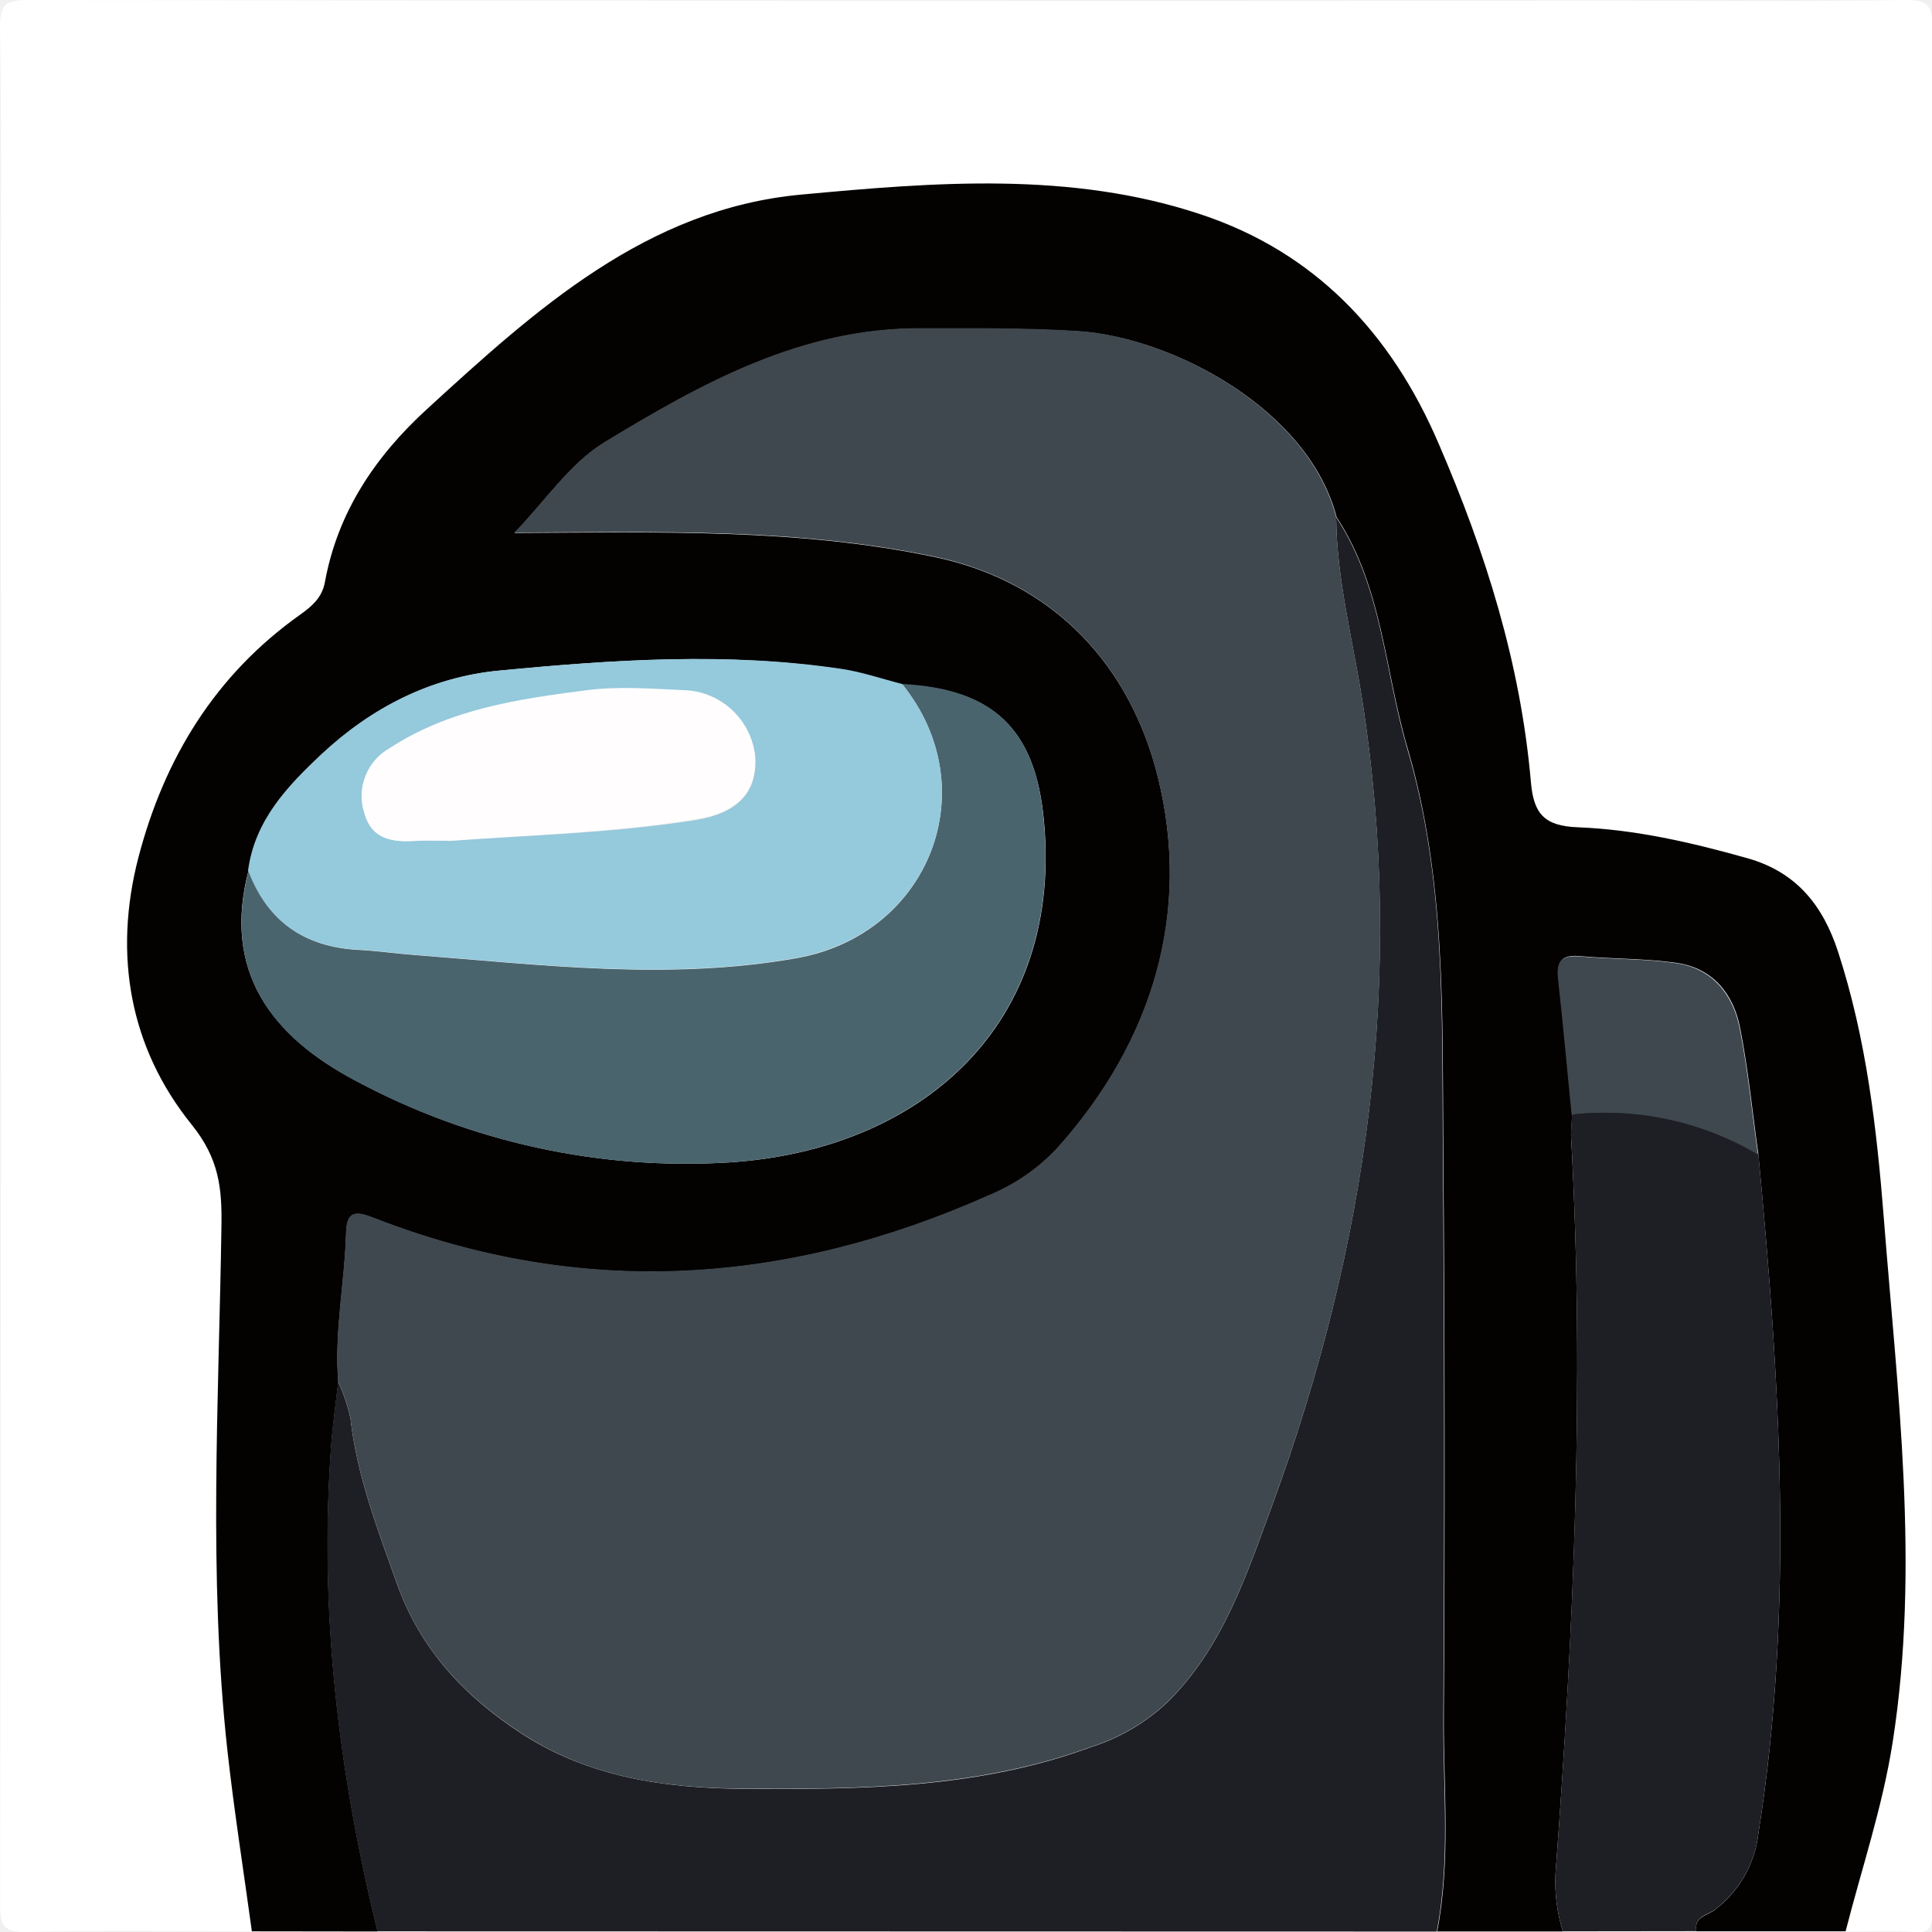
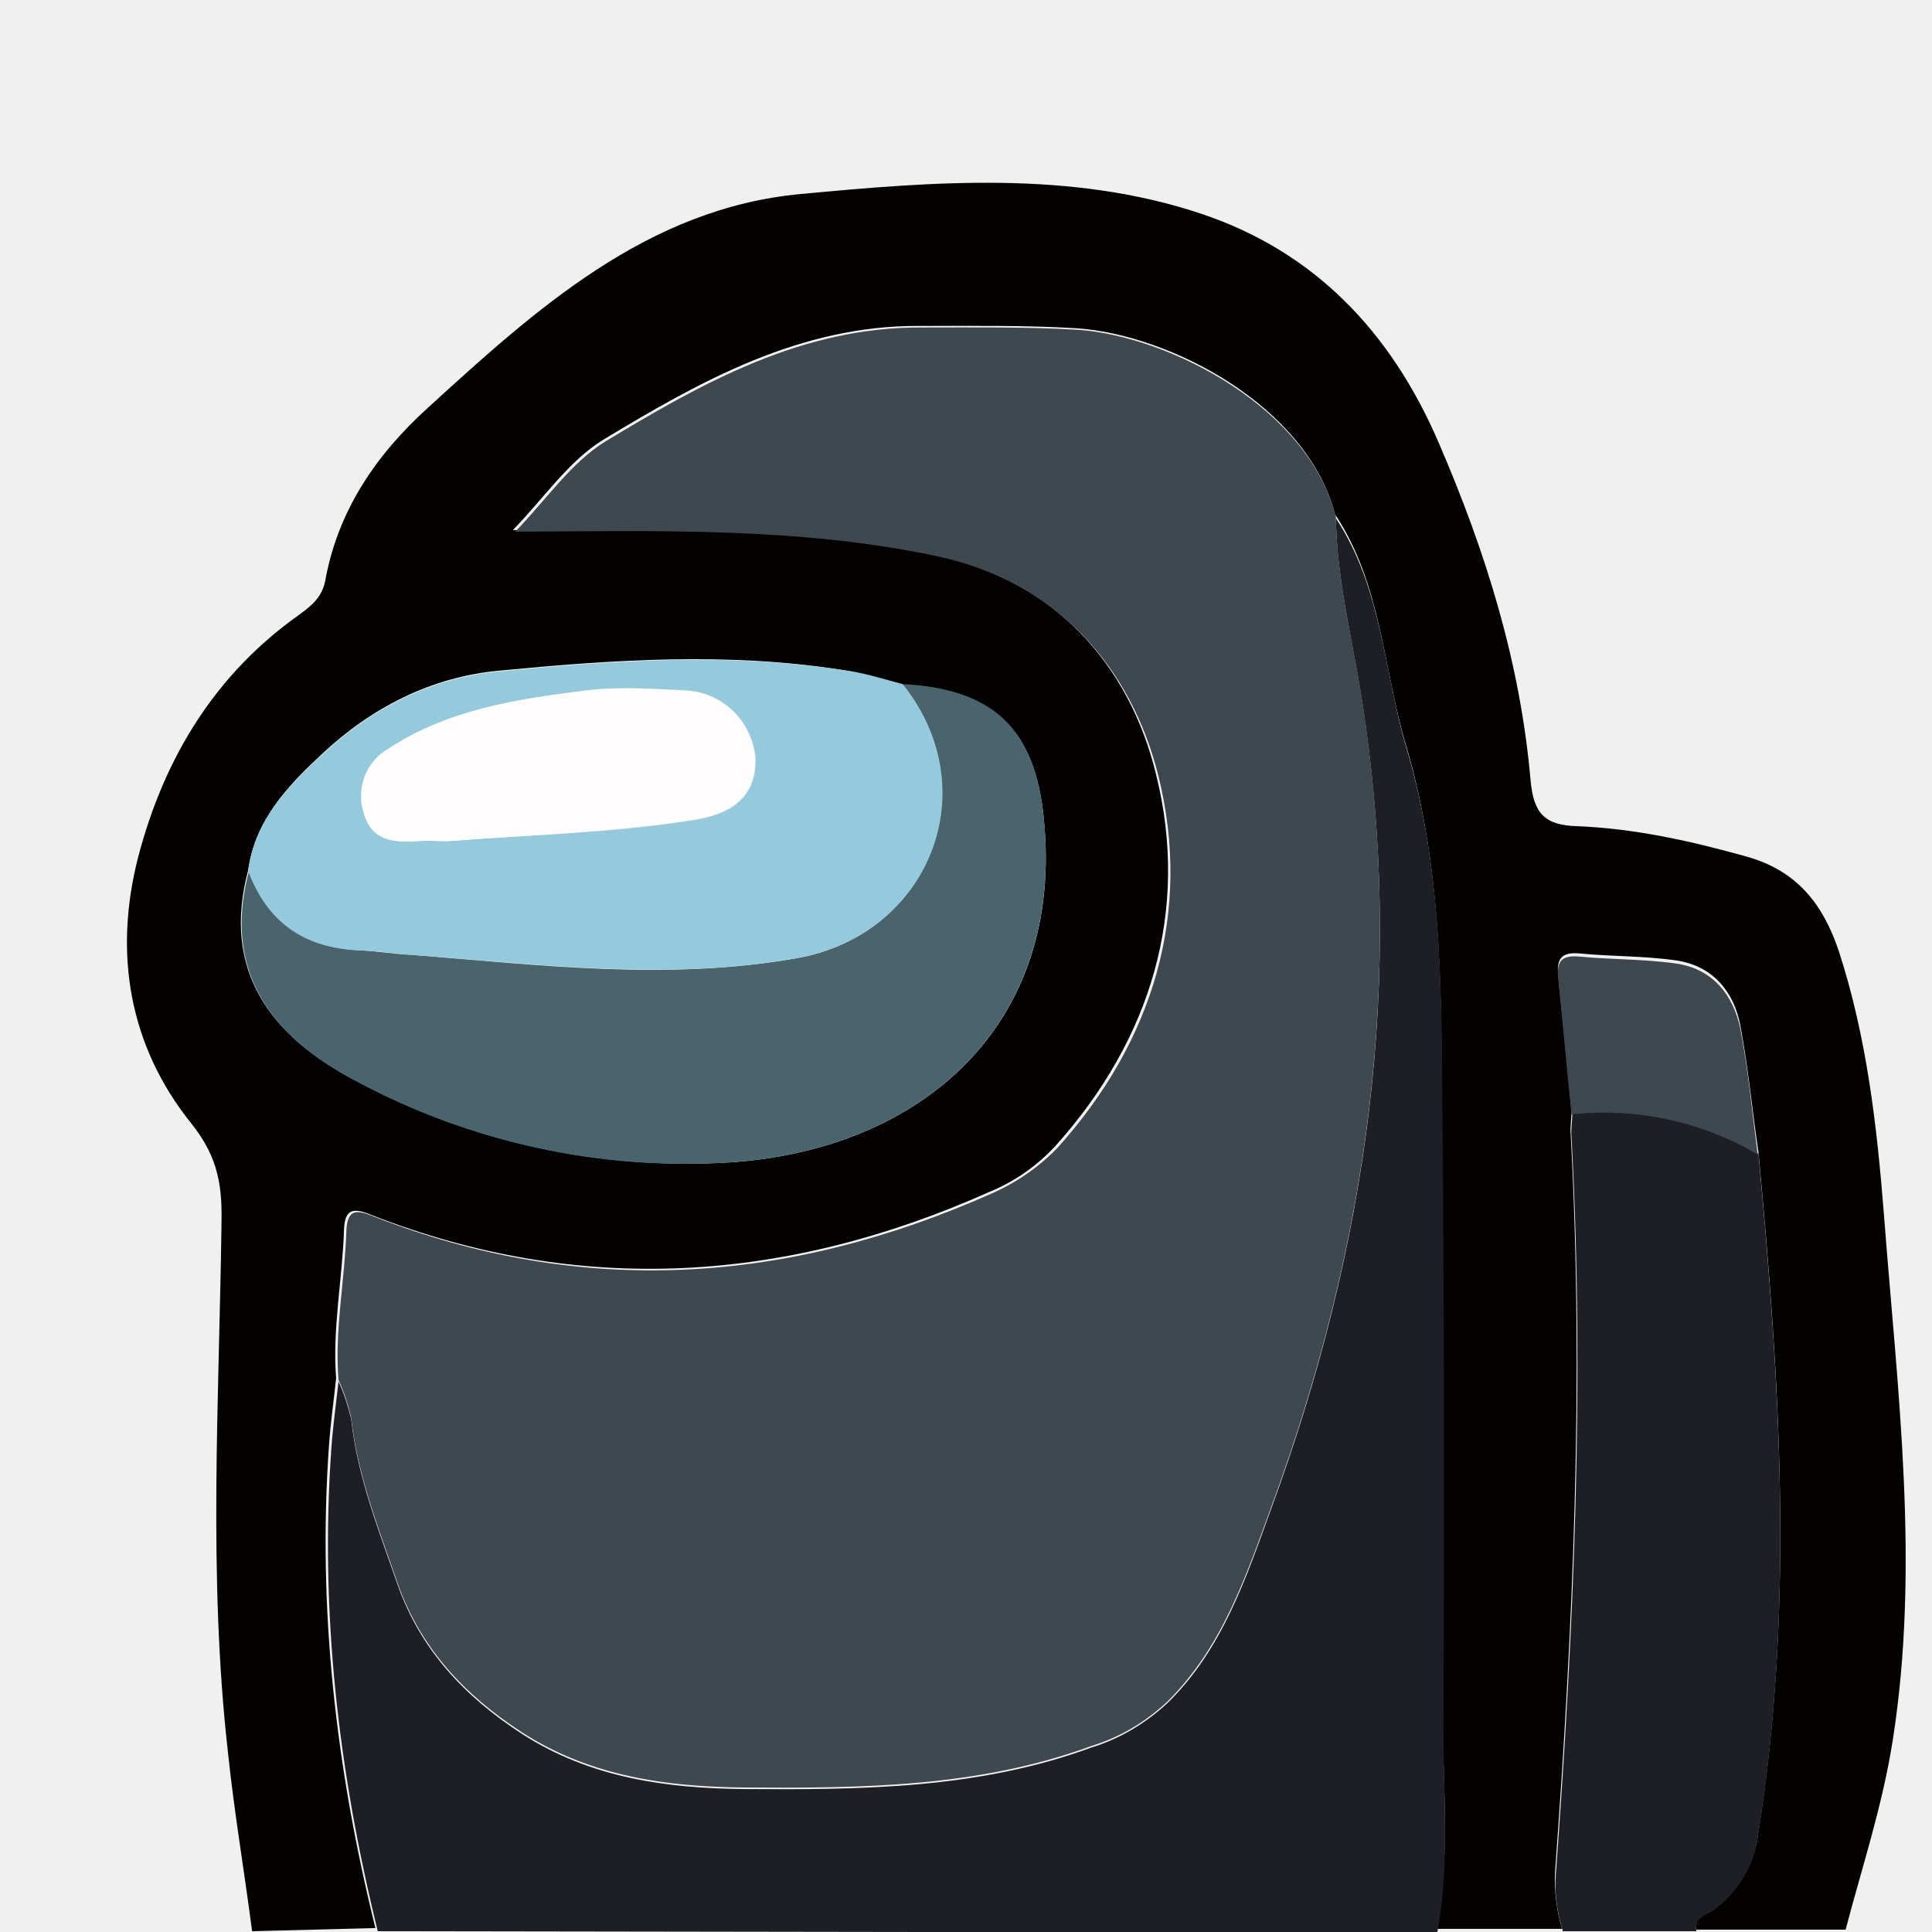
- <svg xmlns="http://www.w3.org/2000/svg" viewBox="0 0 246 246">
-   <defs>
-     <style>.cls-1{fill:#fff;}.cls-2{fill:#040201;}.cls-3{fill:#1e1f25;}.cls-4{fill:#3f484e;}.cls-5{fill:#4a646d;}.cls-6{fill:#95c9dc;}.cls-7{fill:#fffdfe;}</style>
-   </defs>
-   <g id="Layer_2" data-name="Layer 2">
-     <g id="Layer_1-2" data-name="Layer 1">
-       <path class="cls-1" d="M32.07,245.91c-9.49,0-19-.16-28.48.08-3,.08-3.59-.6-3.58-3.58Q.18,142.24.09,42.06C.09,29.24.21,16.41,0,3.59,0,.6.61,0,3.59,0Q104.27.18,205,.09c12.49,0,25,.12,37.47-.09,3,0,3.58.61,3.58,3.59q-.17,100.92-.08,201.85c0,12.65-.07,25.31.06,38,0,2.15-.4,2.74-2.57,2.55-2.81-.24-5.65-.05-8.48-.05,2.09-8,4.76-15.89,6-24.14,3.48-22.31.59-44.5-1.14-66.71-.9-11.46-2.24-22.84-5.82-33.87-1.93-5.94-5.31-10.16-11.56-11.92-7.07-2-14.25-3.65-21.55-3.93-4.34-.16-5.67-1.73-6-5.74-1.31-15-5.78-29.2-11.74-43.09-6.08-14.2-15.85-24.41-30.25-29.2-16.56-5.51-34-4.11-50.94-2.53C82.33,26.6,68.18,39.45,54.34,52.11c-6.53,6-11.33,13.07-13,22-.36,2-1.64,3.1-3.18,4.2-10.8,7.67-17.28,18.28-20.58,30.92-3.23,12.39-1.09,24.21,6.79,34,3.49,4.33,3.86,8.08,3.79,12.86-.33,22.29-1.69,44.6.76,66.85C29.81,230.58,31,238.23,32.07,245.91Z" />
-       <path class="cls-2" d="M32.07,245.91c-1.05-7.68-2.26-15.33-3.11-23-2.45-22.25-1.09-44.56-.76-66.85.07-4.78-.3-8.53-3.79-12.86-7.88-9.77-10-21.59-6.79-34,3.3-12.64,9.78-23.25,20.58-30.92,1.54-1.1,2.82-2.19,3.18-4.2,1.63-8.89,6.43-16,13-22C68.18,39.45,82.33,26.6,102,24.78c17-1.58,34.38-3,50.94,2.53,14.4,4.79,24.17,15,30.25,29.2,6,13.89,10.43,28,11.74,43.09.35,4,1.68,5.58,6,5.74,7.3.28,14.48,1.94,21.55,3.93,6.25,1.76,9.63,6,11.56,11.92,3.58,11,4.92,22.41,5.82,33.87,1.73,22.21,4.62,44.4,1.14,66.71-1.28,8.25-3.95,16.11-6,24.14h-19c-.34-1.88,1.42-2,2.37-2.75a14.2,14.2,0,0,0,5.52-9.68c4.58-28.85,2.74-57.68,0-86.52-.75-5.36-1.28-10.76-2.32-16.07-.84-4.33-3.46-7.61-8.06-8.28-4.08-.59-8.26-.5-12.38-.87-2.29-.2-2.93.68-2.69,2.84.64,5.75,1.16,11.52,1.73,17.28,0,1-.17,2-.12,3,1.74,31.33.34,62.6-2,93.85a21.14,21.14,0,0,0,.95,7.22H183c1.75-9.06.79-18.22.84-27.33q.22-36.12-.06-72.26c-.14-17.18.37-34.37-4.59-51.21-2.88-9.81-3.15-20.39-9-29.28-3.57-13.78-21-22.92-32.9-23.66-6.64-.42-13.31-.31-20-.35-15.18-.09-27.93,7-40.29,14.5-4.43,2.69-7.58,7.5-11.48,11.52,18.24-.07,36.08-.61,53.6,3.09,15.26,3.23,24.86,14,28.32,28,4.29,17.29-.62,33.66-12.79,47.25a24.77,24.77,0,0,1-8.52,5.94c-25.82,11.54-52,13.32-78.56,2.95-2.18-.85-3.41-.95-3.49,1.91-.17,6.32-1.51,12.58-1,18.93-.32,2.8-.72,5.59-.92,8.39-1.51,20.87.94,41.36,5.93,61.61Zm-.42-135.09c-3.35,12.79,2.82,21.09,13.72,26.82A89,89,0,0,0,93,148c24.15-1.6,42.55-17.4,39.89-43.84-1.13-11.31-6.42-16.43-18-17-2.56-.65-5.09-1.53-7.69-1.92C92.63,83,78.06,84,63.55,85.39,54.92,86.22,47.35,90.09,41,96,36.64,100.1,32.5,104.45,31.65,110.82Z" />
-       <path class="cls-3" d="M48.06,245.91c-5-20.25-7.44-40.74-5.93-61.61.2-2.8.6-5.59.92-8.39a23,23,0,0,1,1.57,4.68c.83,7.36,3.49,14.21,5.93,21.09,2.94,8.25,8.55,14.32,15.92,19.09,8.67,5.62,18.43,6.92,28.19,7,14.91.08,29.89,0,44.31-5.33a25.35,25.35,0,0,0,9.63-5.65c7.06-6.92,10.08-16.14,13.29-24.85C174.12,158.64,179,124.41,173.43,89c-1.21-7.67-3.24-15.28-3.3-23.14,5.87,8.89,6.14,19.47,9,29.28,5,16.84,4.45,34,4.59,51.21q.28,36.13.06,72.26c-.05,9.11.91,18.27-.84,27.33Z" />
-       <path class="cls-3" d="M199,245.91a21.14,21.14,0,0,1-.95-7.22c2.33-31.25,3.73-62.52,2-93.85-.05-1,.08-2,.12-3a38.3,38.3,0,0,1,23.72,5.1c2.74,28.84,4.58,57.67,0,86.52a14.2,14.2,0,0,1-5.52,9.68c-.95.71-2.71.87-2.37,2.75Z" />
-       <path class="cls-4" d="M170.13,65.83c.06,7.86,2.09,15.47,3.3,23.14,5.6,35.44.69,69.67-11.54,102.94-3.21,8.71-6.23,17.93-13.29,24.85a25.35,25.35,0,0,1-9.63,5.65c-14.42,5.29-29.4,5.41-44.31,5.33-9.76-.05-19.52-1.35-28.19-7-7.37-4.77-13-10.84-15.92-19.09-2.44-6.88-5.1-13.73-5.93-21.09a23,23,0,0,0-1.57-4.68c-.51-6.35.83-12.61,1-18.93.08-2.86,1.31-2.76,3.49-1.91,26.6,10.37,52.74,8.59,78.56-2.95a24.77,24.77,0,0,0,8.52-5.94c12.17-13.59,17.08-30,12.79-47.25-3.46-14-13.06-24.77-28.32-28-17.52-3.7-35.36-3.16-53.6-3.09,3.9-4,7.05-8.83,11.48-11.52,12.36-7.51,25.11-14.59,40.29-14.5,6.66,0,13.33-.07,20,.35C149.15,42.91,166.56,52.05,170.13,65.83Z" />
-       <path class="cls-5" d="M114.86,87.09c11.6.6,16.89,5.72,18,17C135.54,130.56,117.14,146.36,93,148a89,89,0,0,1-47.62-10.32c-10.9-5.73-17.07-14-13.72-26.82,2.41,6.48,7.13,9.74,14,10.09,2.32.12,4.63.46,7,.64,16.24,1.26,32.48,3.3,48.75.42C118.42,119,125.61,100.37,114.86,87.09Z" />
-       <path class="cls-6" d="M114.86,87.09c10.75,13.28,3.56,31.87-13.52,34.88-16.27,2.88-32.51.84-48.75-.42-2.32-.18-4.63-.52-7-.64-6.86-.35-11.58-3.61-14-10.09.85-6.37,5-10.72,9.36-14.8,6.34-5.93,13.91-9.8,22.54-10.63C78.06,84,92.63,83,107.17,85.17,109.77,85.56,112.3,86.44,114.86,87.09Zm-57.72,20c10.17-.75,20.83-1,31.37-2.67,5.5-.87,7.91-3.59,7.67-8a9.37,9.37,0,0,0-8.93-8.43c-4.15-.2-8.38-.56-12.47,0C66,89,57.25,90.33,49.62,95.3a7,7,0,0,0-3.2,8.2c1,3.53,3.77,3.76,6.77,3.56C54.35,107,55.52,107.05,57.14,107.05Z" />
-       <path class="cls-4" d="M223.83,147a38.3,38.3,0,0,0-23.72-5.1c-.57-5.76-1.09-11.53-1.73-17.28-.24-2.16.4-3,2.69-2.84,4.12.37,8.3.28,12.38.87,4.6.67,7.22,4,8.06,8.28C222.55,136.2,223.08,141.6,223.83,147Z" />
-       <path class="cls-7" d="M57.14,107.05c-1.62,0-2.79-.06-4,0-3,.2-5.79,0-6.77-3.56a7,7,0,0,1,3.2-8.2c7.63-5,16.42-6.29,25.16-7.41,4.09-.53,8.32-.17,12.47,0a9.37,9.37,0,0,1,8.93,8.43c.24,4.44-2.17,7.16-7.67,8C78,106,67.31,106.3,57.14,107.05Z" />
+ <svg xmlns="http://www.w3.org/2000/svg" version="1.1" id="Layer_1" x="0px" y="0px" viewBox="0 0 246 246" style="enable-background:new 0 0 246 246;" xml:space="preserve">
+   <style type="text/css">
+ 	.st0{fill:#040201;}
+ 	.st1{fill:#1E1F25;}
+ 	.st2{fill:#3F484E;}
+ 	.st3{fill:#4A646D;}
+ 	.st4{fill:#95C9DC;}
+ 	.st5{fill:#FFFDFE;}
+ </style>
+   <g id="Layer_2_1_">
+     <g id="Layer_1-2">
+       <path class="st0" d="M32.1,245.9c-1-7.7-2.3-15.3-3.1-23c-2.5-22.3-1.1-44.6-0.8-66.9c0.1-4.8-0.3-8.5-3.8-12.9    c-7.9-9.8-10-21.6-6.8-34c3.3-12.6,9.8-23.3,20.6-30.9c1.5-1.1,2.8-2.2,3.2-4.2c1.6-8.9,6.4-16,13-22c13.8-12.6,28-25.5,47.6-27.3    c17-1.6,34.4-3,50.9,2.5c14.4,4.8,24.2,15,30.3,29.2c6,13.9,10.4,28,11.7,43.1c0.4,4,1.7,5.6,6,5.7c7.3,0.3,14.5,1.9,21.6,3.9    c6.3,1.8,9.6,6,11.6,11.9c3.6,11,4.9,22.4,5.8,33.9c1.7,22.2,4.6,44.4,1.1,66.7c-1.3,8.3-3.9,16.1-6,24.1h-19    c-0.3-1.9,1.4-2,2.4-2.8c3.1-2.3,5.1-5.8,5.5-9.7c4.6-28.9,2.7-57.7,0-86.5c-0.8-5.4-1.3-10.8-2.3-16.1c-0.8-4.3-3.5-7.6-8.1-8.3    c-4.1-0.6-8.3-0.5-12.4-0.9c-2.3-0.2-2.9,0.7-2.7,2.8c0.6,5.8,1.2,11.5,1.7,17.3c0,1-0.2,2-0.1,3c1.7,31.3,0.3,62.6-2,93.9    c-0.1,2.4,0.2,4.9,0.9,7.2h-16c1.8-9.1,0.8-18.2,0.8-27.3c0.1-24.1,0.1-48.2-0.1-72.3c-0.1-17.2,0.4-34.4-4.6-51.2    c-2.9-9.8-3.1-20.4-9-29.3c-3.6-13.8-21-22.9-32.9-23.7c-6.6-0.4-13.3-0.3-20-0.3c-15.2-0.1-27.9,7-40.3,14.5    c-4.4,2.7-7.6,7.5-11.5,11.5c18.2-0.1,36.1-0.6,53.6,3.1c15.3,3.2,24.9,14,28.3,28c4.3,17.3-0.6,33.7-12.8,47.3    c-2.4,2.6-5.3,4.6-8.5,5.9c-25.8,11.5-52,13.3-78.6,2.9c-2.2-0.9-3.4-0.9-3.5,1.9c-0.2,6.3-1.5,12.6-1,18.9    c-0.3,2.8-0.7,5.6-0.9,8.4c-1.5,20.9,0.9,41.4,5.9,61.6L32.1,245.9z M31.6,110.8c-3.4,12.8,2.8,21.1,13.7,26.8    C60,145.5,76.5,149,93,148c24.2-1.6,42.6-17.4,39.9-43.8c-1.1-11.3-6.4-16.4-18-17c-2.6-0.7-5.1-1.5-7.7-1.9    C92.6,83,78.1,84,63.5,85.4C54.9,86.2,47.3,90.1,41,96C36.6,100.1,32.5,104.4,31.6,110.8z" />
+       <path class="st1" d="M48.1,245.9c-5-20.3-7.4-40.7-5.9-61.6c0.2-2.8,0.6-5.6,0.9-8.4c0.7,1.5,1.2,3.1,1.6,4.7    c0.8,7.4,3.5,14.2,5.9,21.1c2.9,8.3,8.5,14.3,15.9,19.1c8.7,5.6,18.4,6.9,28.2,7c14.9,0.1,29.9,0,44.3-5.3    c3.6-1.1,6.9-3.1,9.6-5.6c7.1-6.9,10.1-16.1,13.3-24.9c12.2-33.3,17.1-67.5,11.5-102.9c-1.2-7.7-3.2-15.3-3.3-23.1    c5.9,8.9,6.1,19.5,9,29.3c5,16.8,4.4,34,4.6,51.2c0.2,24.1,0.2,48.2,0.1,72.3c-0.1,9.1,0.9,18.3-0.8,27.3L48.1,245.9z" />
+       <path class="st1" d="M199,245.9c-0.7-2.3-1.1-4.8-0.9-7.2c2.3-31.3,3.7-62.5,2-93.9c-0.1-1,0.1-2,0.1-3c8.3-0.9,16.6,0.9,23.7,5.1    c2.7,28.8,4.6,57.7,0,86.5c-0.4,3.8-2.4,7.3-5.5,9.7c-0.9,0.7-2.7,0.9-2.4,2.8L199,245.9z" />
+       <path class="st2" d="M170.1,65.8c0.1,7.9,2.1,15.5,3.3,23.1c5.6,35.4,0.7,69.7-11.5,102.9c-3.2,8.7-6.2,17.9-13.3,24.9    c-2.8,2.6-6,4.5-9.6,5.6c-14.4,5.3-29.4,5.4-44.3,5.3c-9.8-0.1-19.5-1.4-28.2-7c-7.4-4.8-13-10.8-15.9-19.1    c-2.4-6.9-5.1-13.7-5.9-21.1c-0.4-1.6-0.9-3.2-1.6-4.7c-0.5-6.4,0.8-12.6,1-18.9c0.1-2.9,1.3-2.8,3.5-1.9    c26.6,10.4,52.7,8.6,78.6-2.9c3.2-1.4,6.1-3.4,8.5-5.9c12.2-13.6,17.1-30,12.8-47.3c-3.5-14-13.1-24.8-28.3-28    c-17.5-3.7-35.4-3.2-53.6-3.1c3.9-4,7.1-8.8,11.5-11.5c12.4-7.5,25.1-14.6,40.3-14.5c6.7,0,13.3-0.1,20,0.3    C149.1,42.9,166.6,52,170.1,65.8z" />
+       <path class="st3" d="M114.9,87.1c11.6,0.6,16.9,5.7,18,17c2.7,26.5-15.7,42.3-39.9,43.9c-16.5,1.1-33-2.5-47.6-10.3    c-10.9-5.7-17.1-14-13.7-26.8c2.4,6.5,7.1,9.7,14,10.1c2.3,0.1,4.6,0.5,7,0.6c16.2,1.3,32.5,3.3,48.8,0.4    C118.4,119,125.6,100.4,114.9,87.1z" />
+       <path class="st4" d="M114.9,87.1c10.8,13.3,3.6,31.9-13.5,34.9c-16.3,2.9-32.5,0.8-48.8-0.4c-2.3-0.2-4.6-0.5-7-0.6    c-6.9-0.3-11.6-3.6-14-10.1c0.8-6.4,5-10.7,9.4-14.8c6.3-5.9,13.9-9.8,22.5-10.6c14.6-1.4,29.1-2.4,43.7-0.2    C109.8,85.6,112.3,86.4,114.9,87.1z M57.1,107.1c10.2-0.8,20.8-1,31.4-2.7c5.5-0.9,7.9-3.6,7.7-8c-0.5-4.6-4.3-8.2-8.9-8.4    c-4.2-0.2-8.4-0.6-12.5,0c-8.8,1-17.5,2.3-25.2,7.3c-2.9,1.6-4.2,5.1-3.2,8.2c1,3.5,3.8,3.8,6.8,3.6    C54.3,107,55.5,107.1,57.1,107.1L57.1,107.1z" />
+       <path class="st2" d="M223.8,147c-7.1-4.2-15.5-6-23.7-5.1c-0.6-5.8-1.1-11.5-1.7-17.3c-0.2-2.2,0.4-3,2.7-2.8    c4.1,0.4,8.3,0.3,12.4,0.9c4.6,0.7,7.2,4,8.1,8.3C222.6,136.2,223.1,141.6,223.8,147z" />
+       <path class="st5" d="M57.1,107.1c-1.6,0-2.8-0.1-4,0c-3,0.2-5.8,0-6.8-3.6c-1-3.1,0.3-6.6,3.2-8.2c7.6-5,16.4-6.3,25.2-7.4    c4.1-0.5,8.3-0.2,12.5,0c4.7,0.2,8.5,3.8,8.9,8.4c0.2,4.4-2.2,7.2-7.7,8C78,106,67.3,106.3,57.1,107.1z" />
    </g>
  </g>
</svg>
